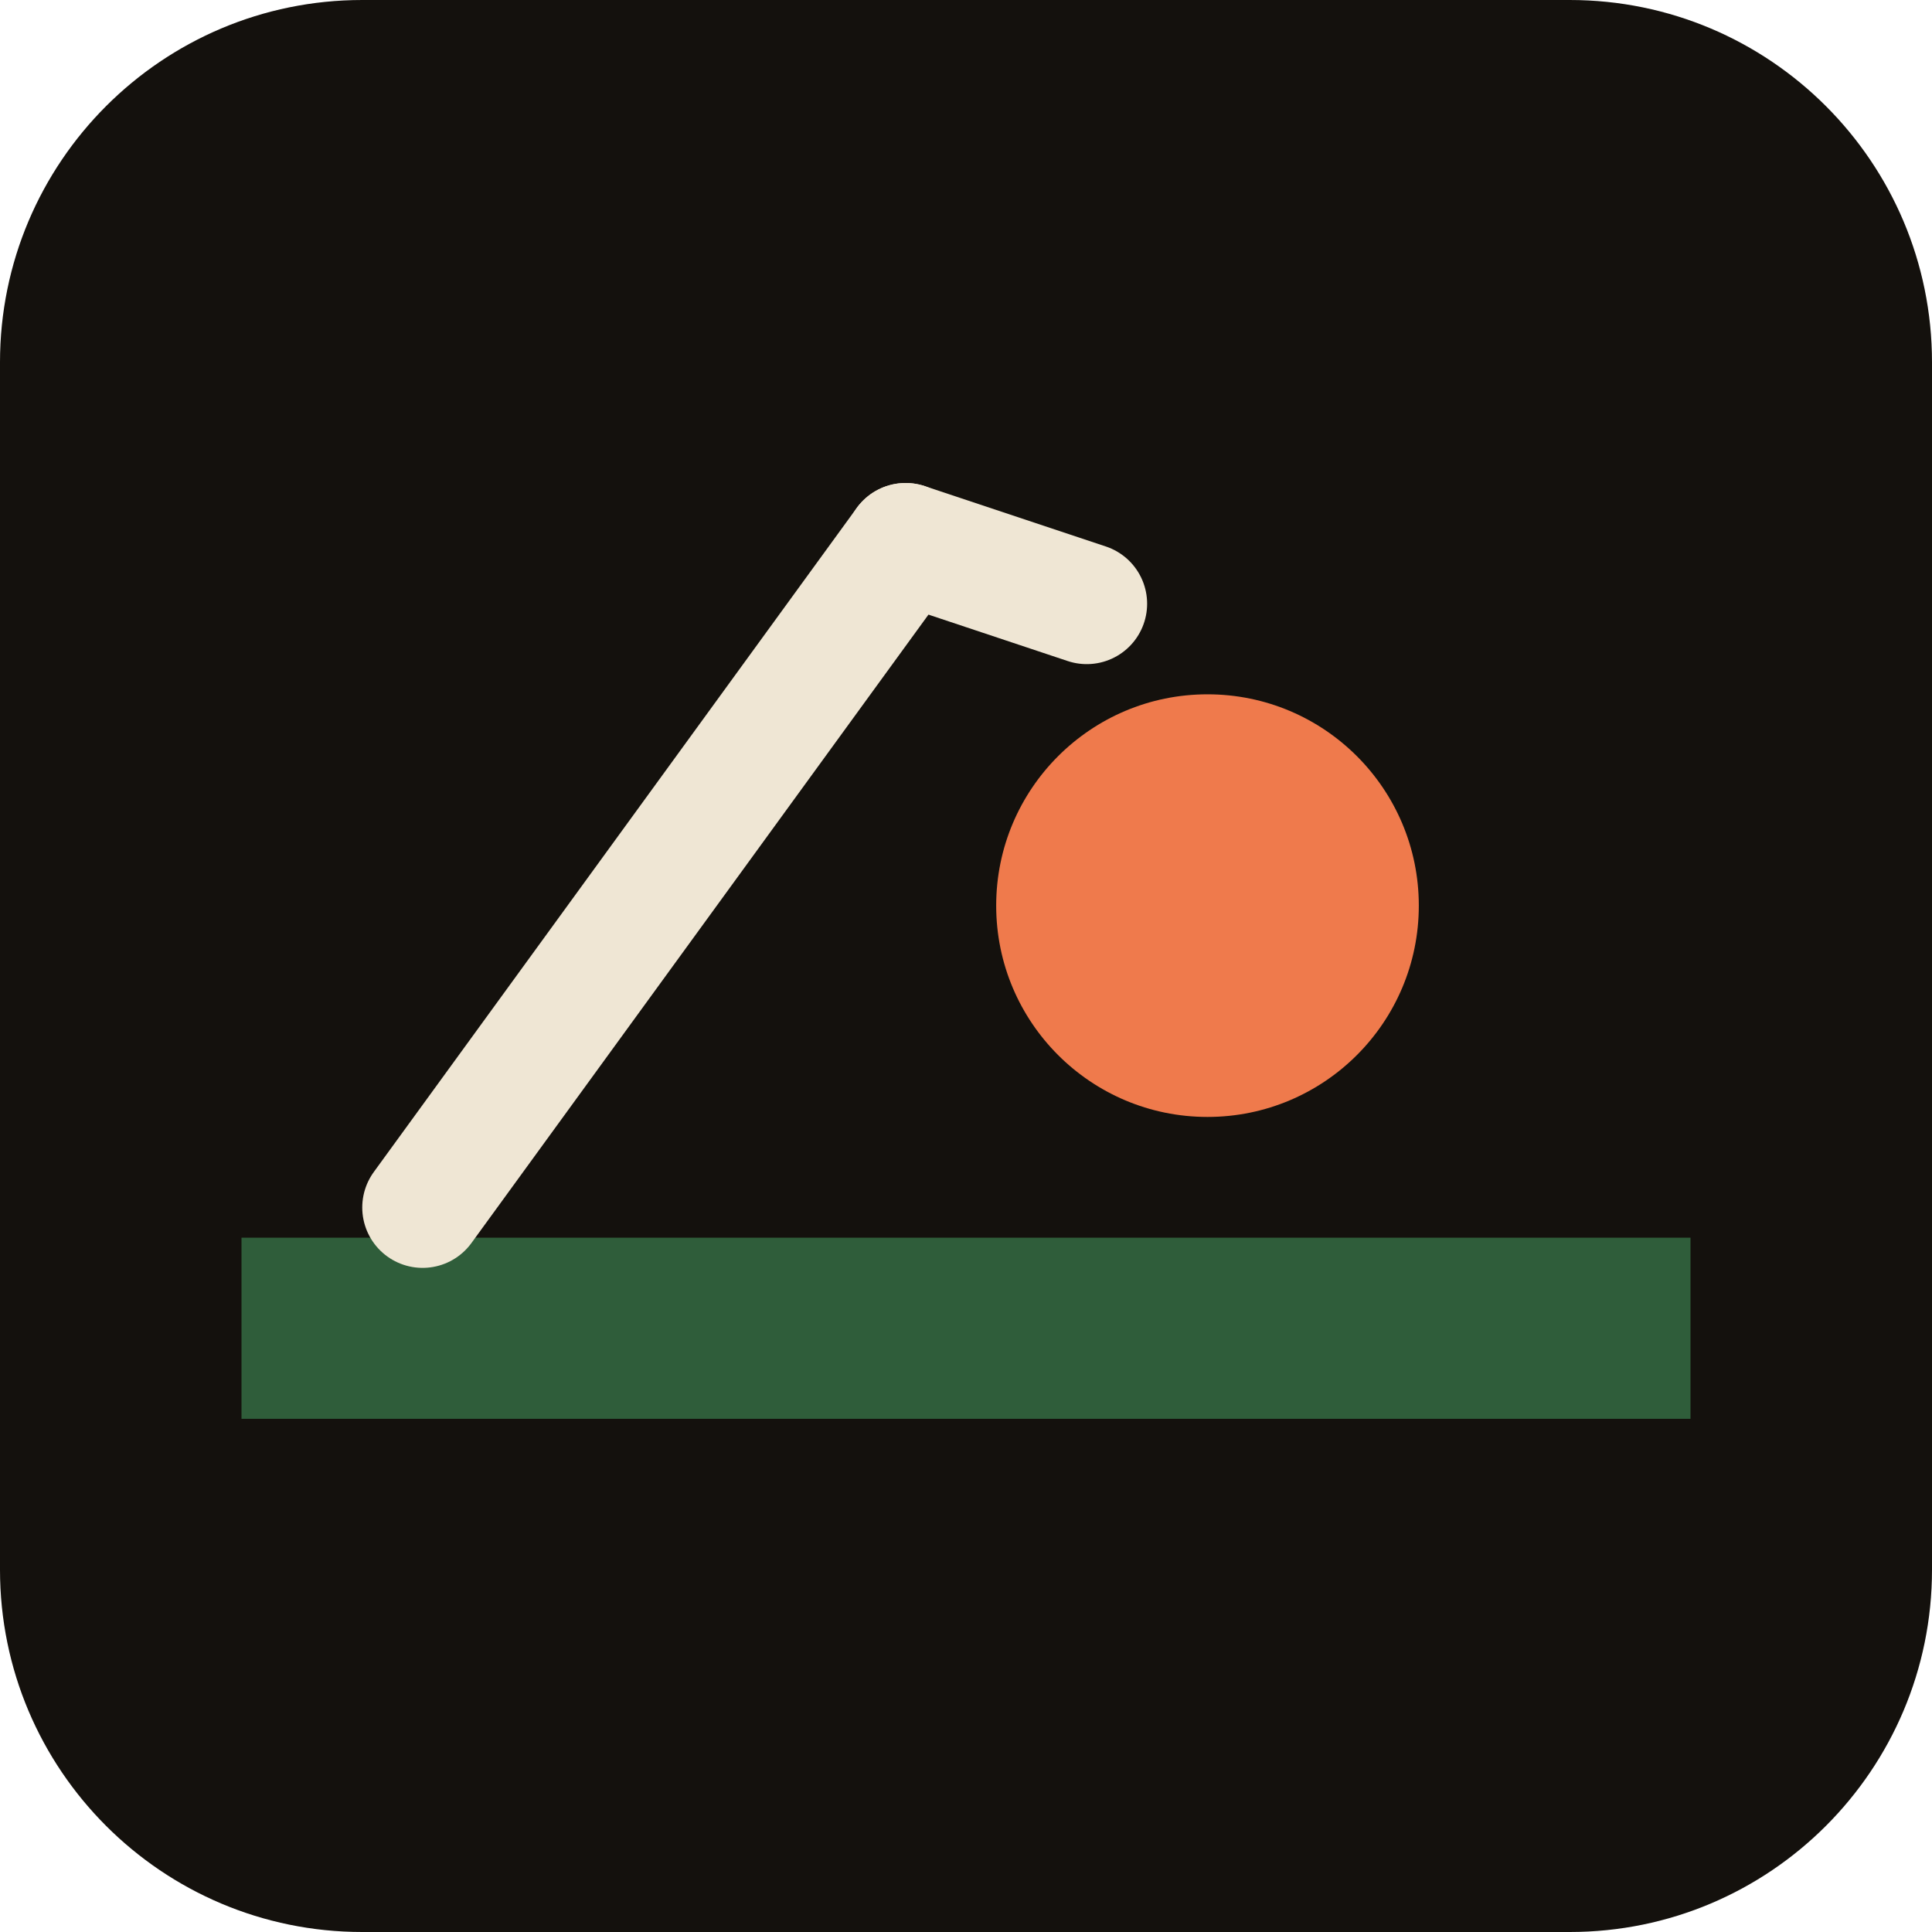
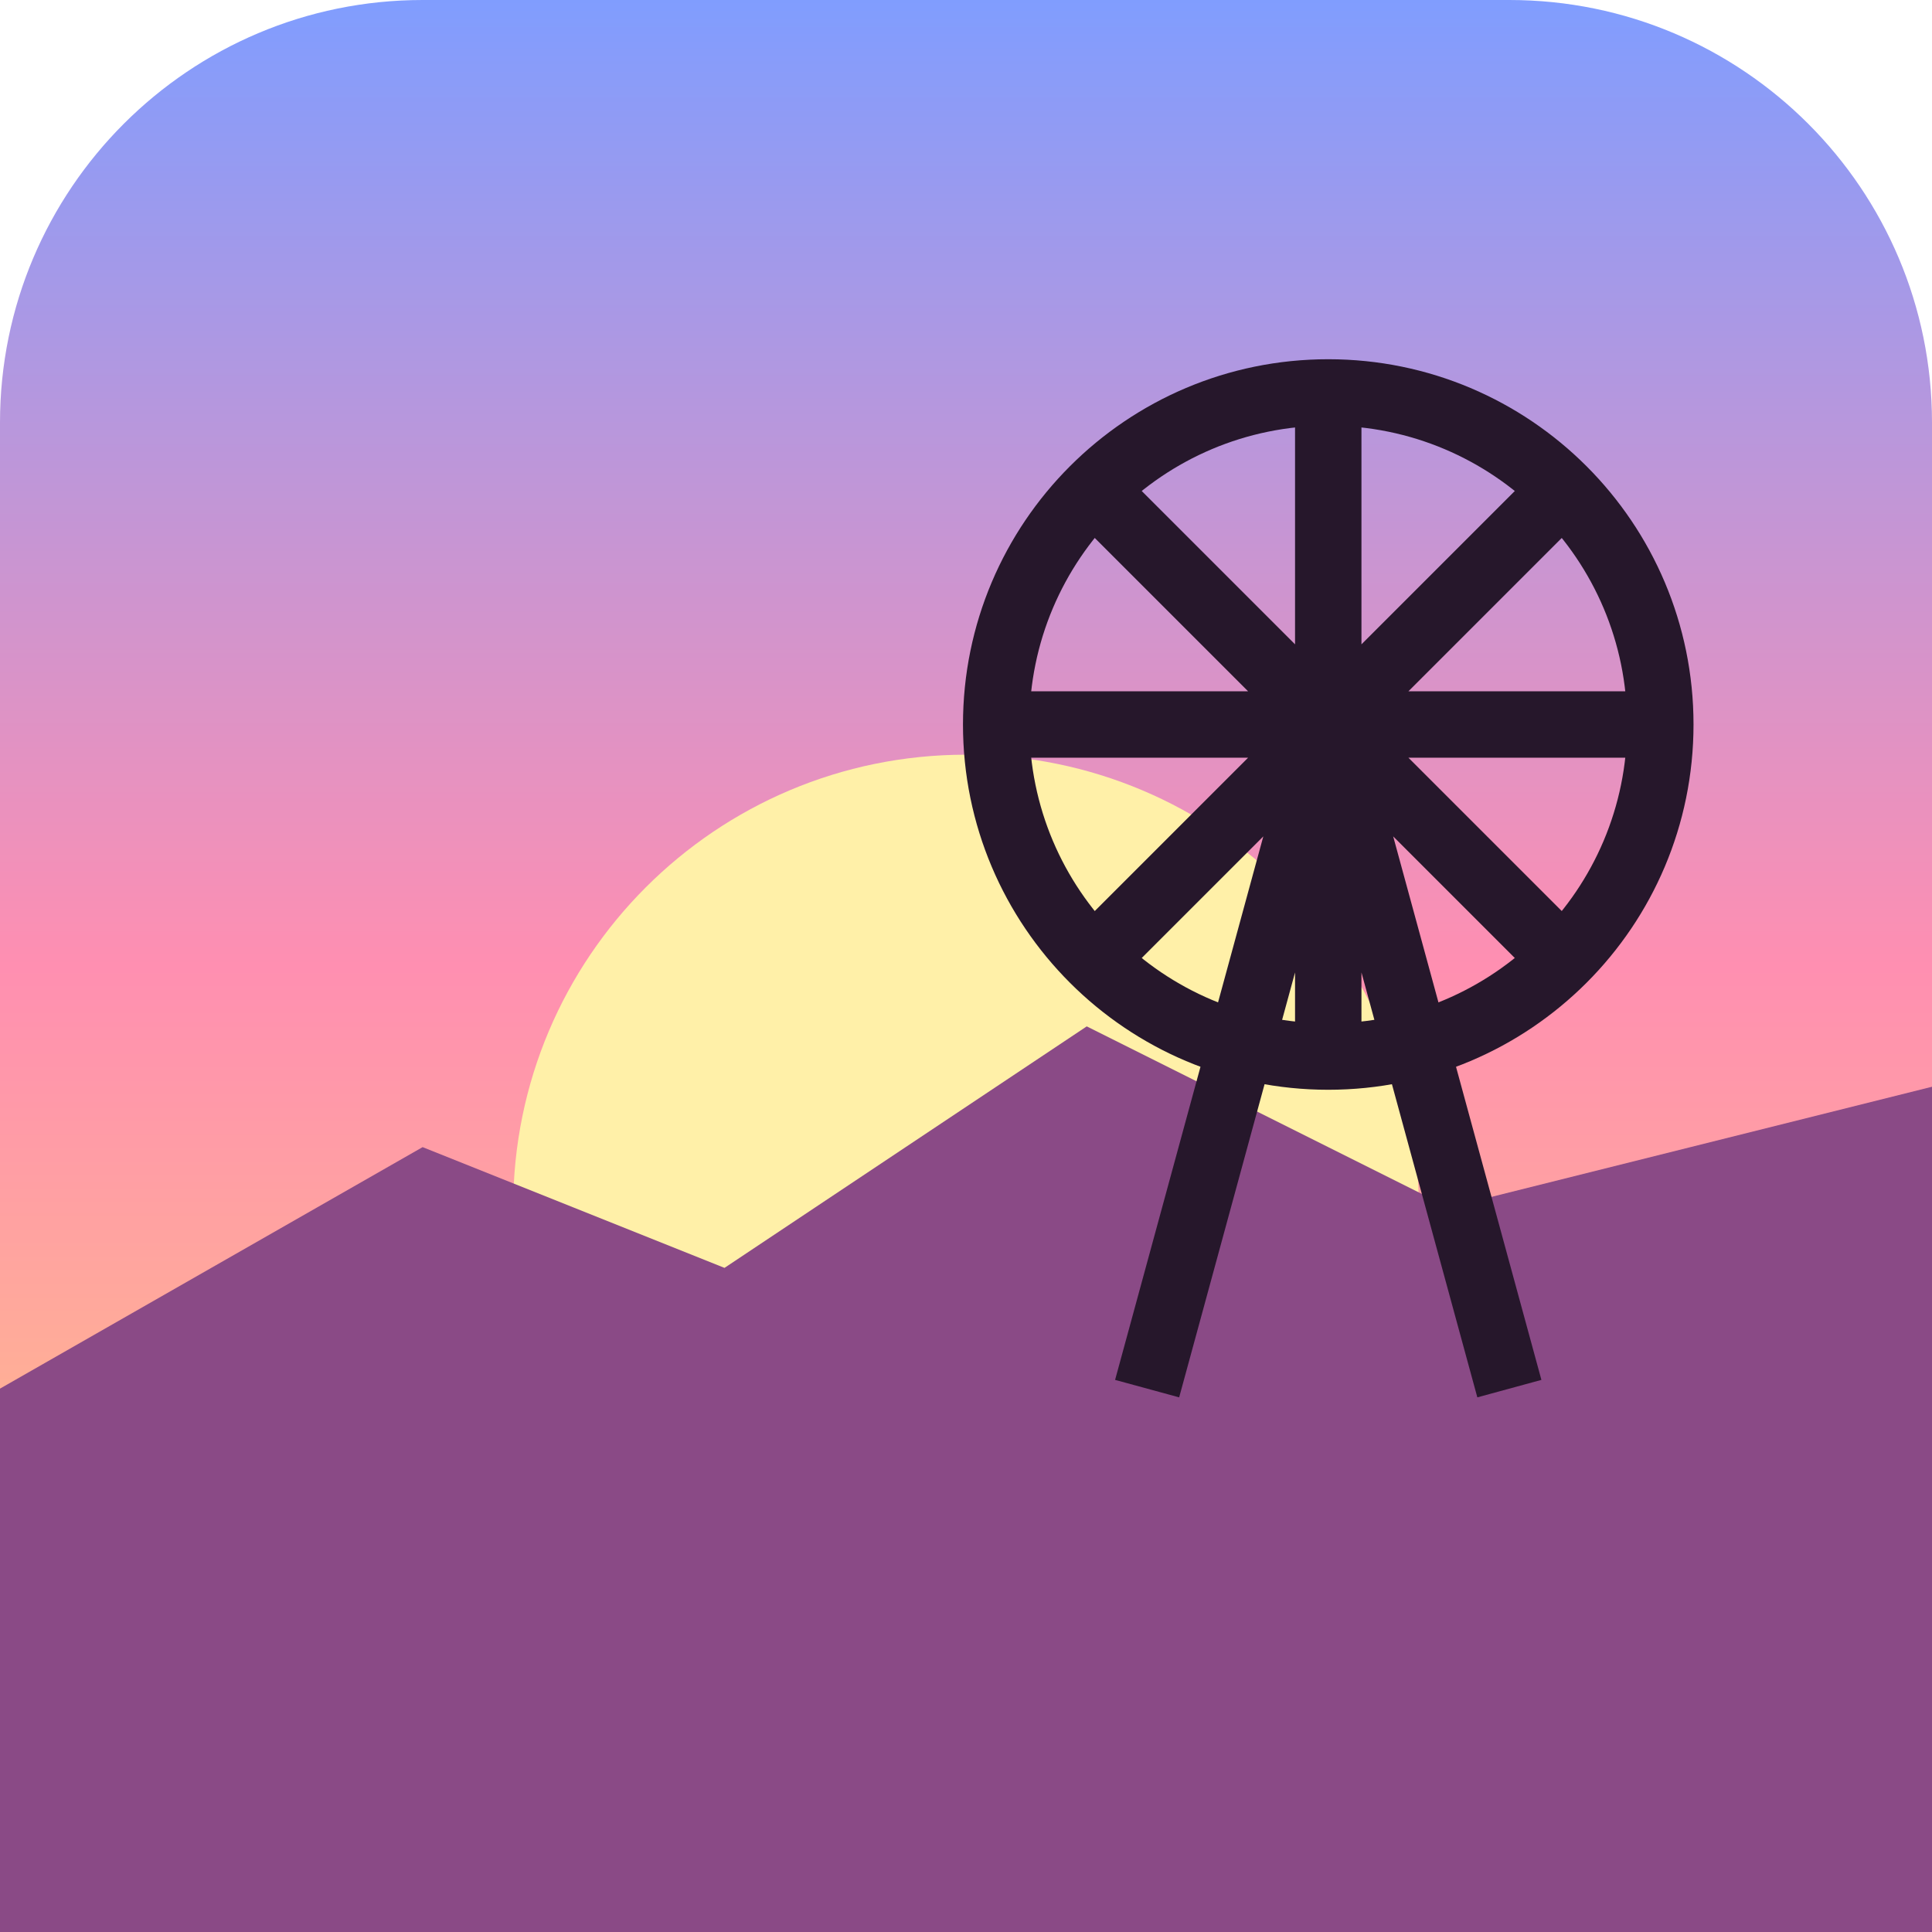
<svg xmlns="http://www.w3.org/2000/svg" viewBox="0 0 64 64">
-   <rect width="64" height="64" rx="12" fill="#14110d" />
-   <path d="M8 44h48" stroke="#2f5d3a" stroke-width="6" />
-   <circle cx="40" cy="30" r="7" fill="#ef7a4c" />
-   <path d="M14 40 L30 18" stroke="#efe6d4" stroke-width="4" stroke-linecap="round" />
-   <path d="M30 18 l6 2" stroke="#efe6d4" stroke-width="4" stroke-linecap="round" />
+   <defs>
+     <linearGradient id="g" x1="0" y1="0" x2="0" y2="1">
+       <stop offset="0" stop-color="#7f9dff" />
+       <stop offset=".5" stop-color="#ff8fb1" />
+       <stop offset="1" stop-color="#ffd774" />
+     </linearGradient>
+   </defs>
+   <rect width="64" height="64" rx="14" fill="url(#g)" />
+   <circle cx="32" cy="40" r="15" fill="#fff0a8" />
+   <path d="M0 46 L14 38 L24 42 L36 34 L48 40 L64 36 V64 H0Z" fill="#8a4a86" />
+   <g stroke="#26172b" stroke-width="2.2" fill="none">
+     <circle cx="44" cy="24" r="11" />
+     <path d="M44 13v22M33 24h22M36 16l16 16M52 16 36 32M44 24l-6 22M44 24l6 22" />
+   </g>
</svg>
